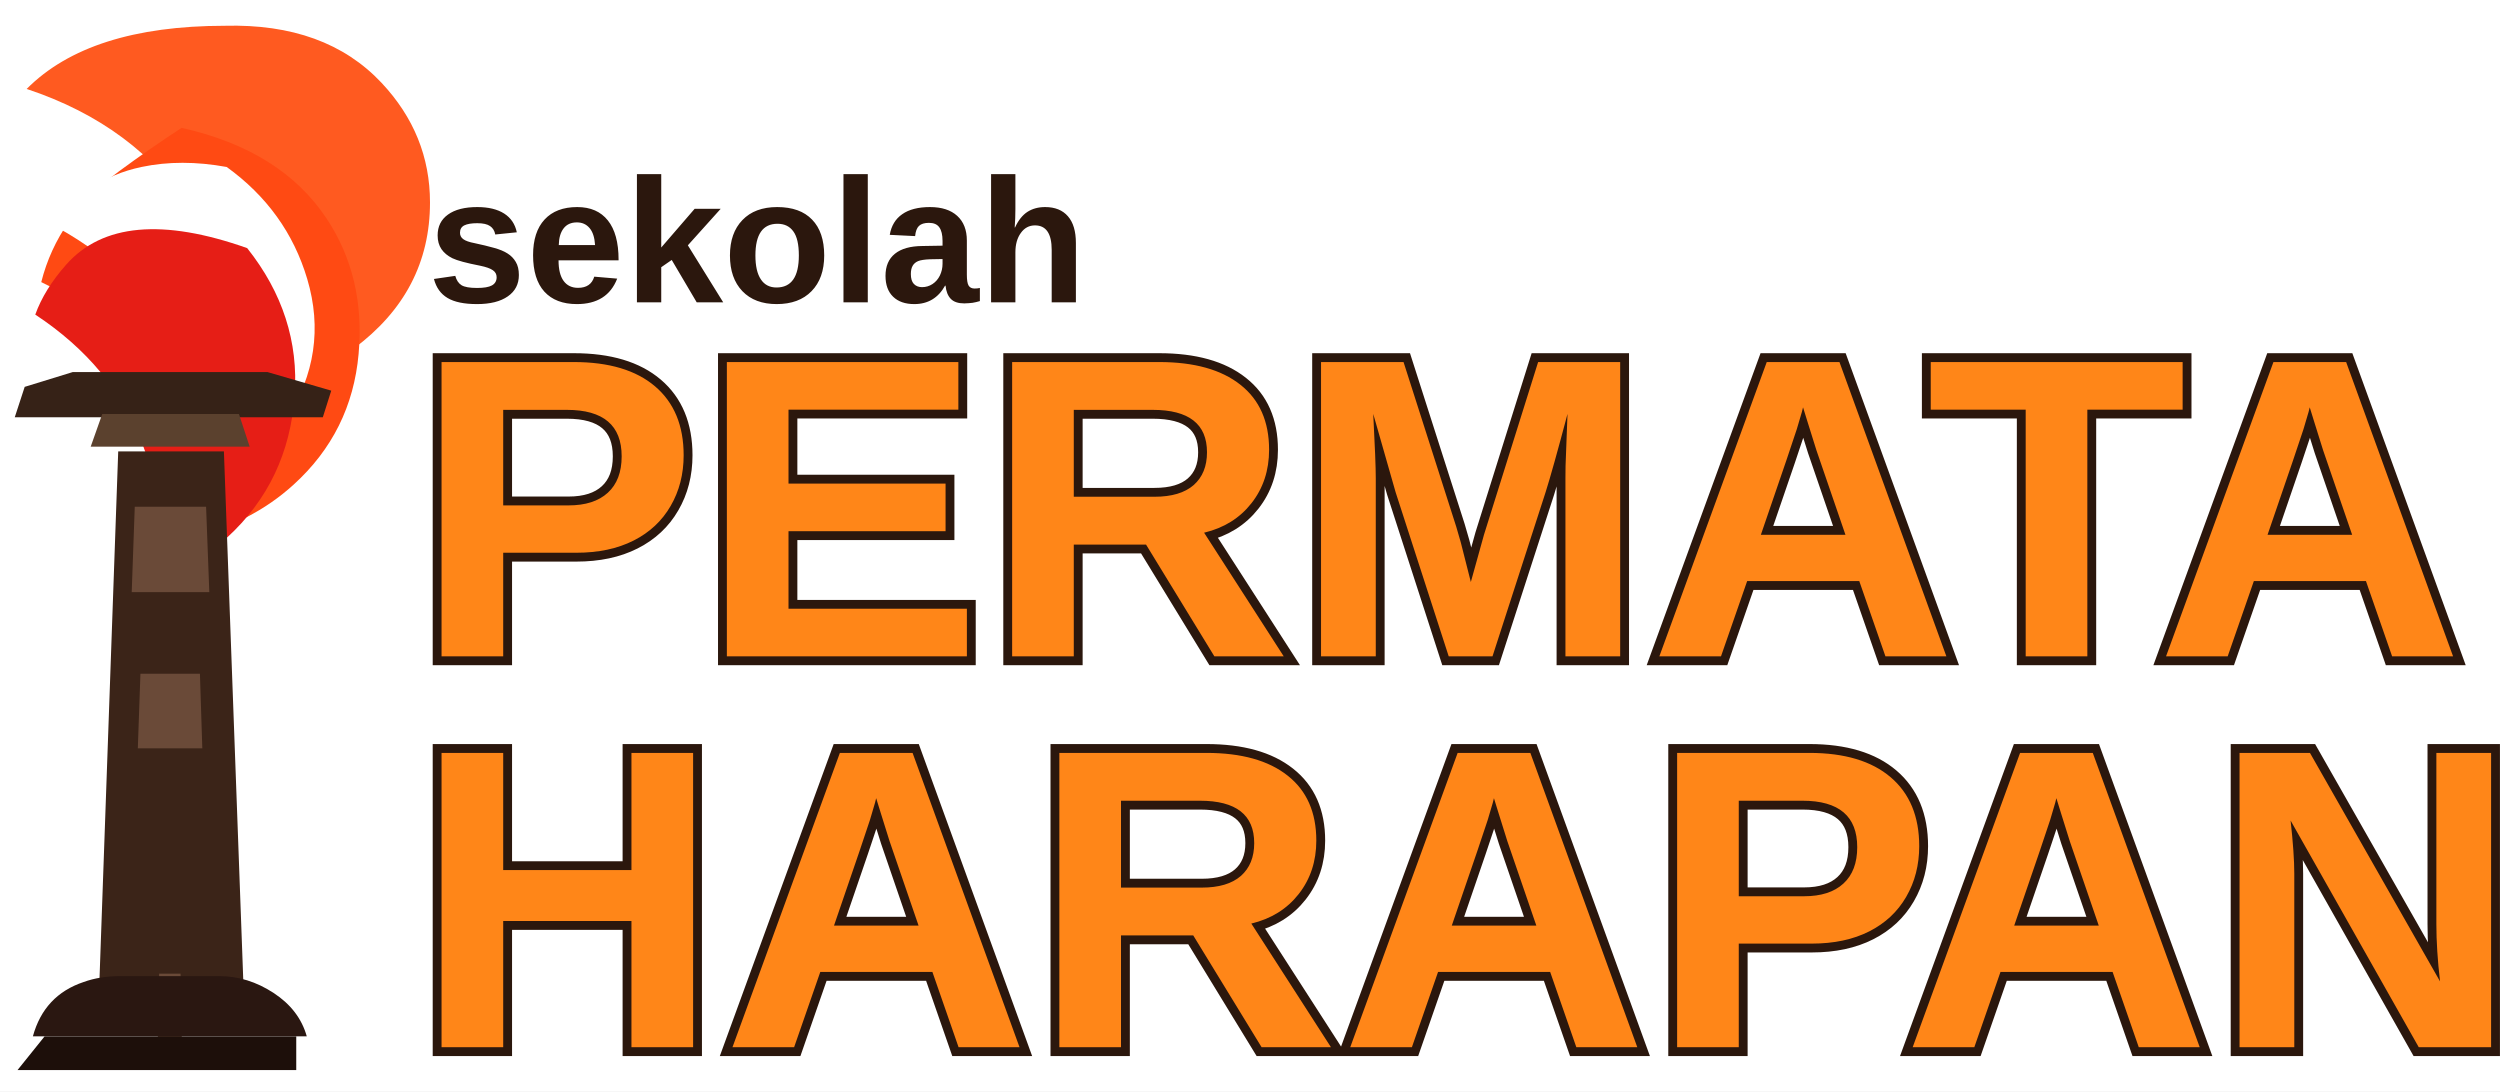
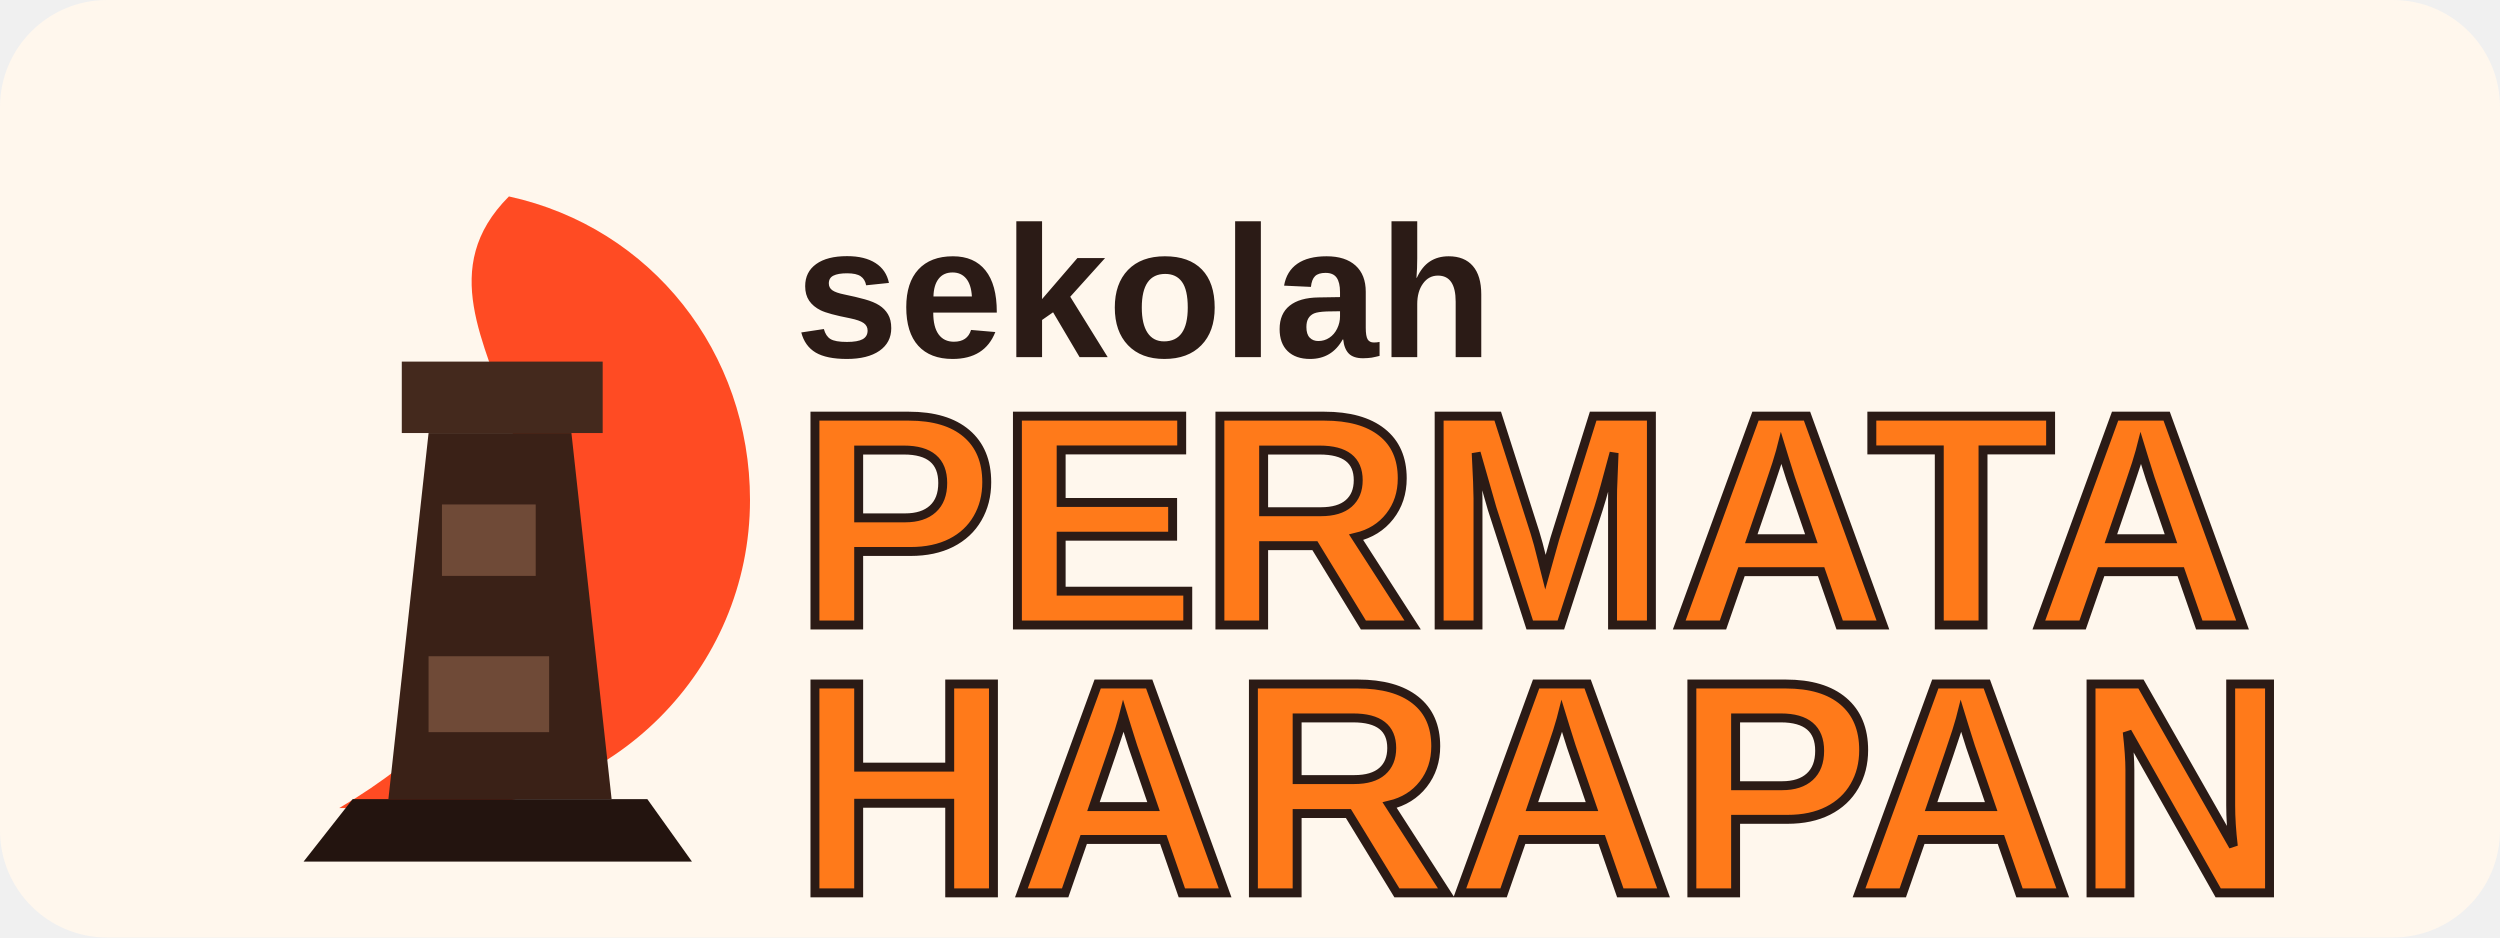
- <svg xmlns="http://www.w3.org/2000/svg" width="339" height="148" viewBox="0 0 339 148" fill="none">
-   <rect width="339" height="148" fill="white" />
-   <g transform="translate(2 2)">
-     <path d="M28.451 1.495C37.578 1.251 44.676 3.832 49.744 9.238C54.12 13.903 56.308 19.309 56.308 25.454C56.308 33.544 52.864 40.146 45.975 45.26C40.907 49.005 35.292 50.998 29.131 51.239C30.555 42.417 28.858 34.26 24.041 26.769C19.007 18.921 11.533 13.351 1.616 10.061C7.272 4.363 16.217 1.508 28.451 1.495Z" fill="#FF5A20" />
-     <path d="M22.621 15.337C31.613 17.345 38.161 21.433 42.268 27.604C45.797 32.91 47.25 39.043 46.627 45.993C45.996 53.045 43.058 58.954 37.813 63.717C33.978 67.206 29.379 69.563 24.017 70.788C24.656 62.418 22.601 54.85 17.853 48.083C14.366 43.106 9.613 39.162 3.595 36.253C5.091 30.314 8.605 25.305 14.138 21.228C16.902 19.191 19.73 17.227 22.621 15.337Z" fill="#FF4A13" />
-     <path d="M28.742 20.643C34.178 24.571 37.818 29.634 39.662 35.832C41.639 42.483 40.702 48.821 36.852 54.847C33.66 59.845 29.346 63.213 23.912 64.949C25.445 58.506 24.788 52.072 21.941 45.647C18.862 38.694 13.465 33.091 5.749 28.836C8.149 24.472 11.968 21.739 17.206 20.638C20.771 19.888 24.616 19.89 28.742 20.643Z" fill="#FFFFFF" />
-     <path d="M31.518 31.644C36.325 37.697 38.472 44.342 37.959 51.579C37.406 59.376 34.347 65.817 28.78 70.903C25.824 73.603 22.42 75.577 18.569 76.825C19.924 70.164 19.502 63.947 17.305 58.174C14.614 51.104 9.773 45.266 2.783 40.66C3.605 38.371 5.003 36.111 6.978 33.881C11.883 28.341 20.062 27.595 31.518 31.644Z" fill="#E61E16" />
-     <path d="M7.85 48.456H34.284L42.917 50.972L41.775 54.585H0L1.348 50.458L7.85 48.456Z" fill="#362217" />
-     <path d="M11.866 54.136H30.399L31.855 58.566H10.299L11.866 54.136Z" fill="#5B412E" />
-     <path d="M14.03 59.209H28.361L30.997 131.164H11.477L14.03 59.209Z" fill="#3B2418" />
-     <path d="M16.273 66.71H25.945L26.382 78.294H15.861L16.273 66.71Z" fill="#6A4A38" />
-     <path d="M17.043 89.362H25.11L25.433 99.474H16.689L17.043 89.362Z" fill="#6A4A38" />
-     <path d="M19.583 130.025H22.483L22.653 138.932H19.399L19.583 130.025Z" fill="#6A4A38" />
-     <path d="M14.331 130.361H27.715C30.317 130.361 32.78 131.123 35.104 132.647C37.43 134.171 38.928 136.133 39.599 138.531H2.458C3.474 134.812 5.77 132.355 9.345 131.159C10.816 130.626 12.478 130.36 14.331 130.361Z" fill="#2A1711" />
-     <path d="M4.048 138.532H38.171V143.102H0.375L4.048 138.532Z" fill="#1D0F0A" />
+ <svg xmlns="http://www.w3.org/2000/svg" viewBox="0 0 560 210" role="img" aria-label="Sekolah Permata Harapan">
+   <rect width="560" height="210" rx="24" fill="#fff7ed" />
+   <g transform="translate(48 38)">
+     <path d="M66 6c32 7 54 35 54 68 0 38-31 69-69 69H28c39-23 48-53 38-87-5-17-16-34 0-50Z" fill="#ff4b23" />
+     <path d="M42 43h45v16H42z" fill="#44291d" />
+     <path d="M48 59h32l9 82H39z" fill="#3a2117" />
+     <path d="M51 75h21v16H51zm-3 34h27v17H48z" fill="#6f4a37" />
+     <path d="M31 141h66l10 14H20z" fill="#23140f" />
  </g>
-   <text x="58" y="41" font-family="Arial, Helvetica, sans-serif" font-size="24" font-weight="700" textLength="116" lengthAdjust="spacingAndGlyphs" fill="#2B170D">sekolah</text>
-   <text x="56" y="89" font-family="Arial Black, Impact, Arial, Helvetica, sans-serif" font-size="58" font-weight="900" textLength="280" lengthAdjust="spacingAndGlyphs" fill="#FF8618" stroke="#2B170D" stroke-width="2.4" paint-order="stroke fill">PERMATA</text>
-   <text x="56" y="142" font-family="Arial Black, Impact, Arial, Helvetica, sans-serif" font-size="58" font-weight="900" textLength="280" lengthAdjust="spacingAndGlyphs" fill="#FF8618" stroke="#2B170D" stroke-width="2.4" paint-order="stroke fill">HARAPAN</text>
+   <g transform="translate(178 46)" font-family="Arial, Helvetica, sans-serif" font-weight="800">
+     <text x="0" y="34" font-size="42" fill="#2b1b16">sekolah</text>
+     <text x="0" y="94" font-size="68" fill="#ff7a1a" stroke="#2b1b16" stroke-width="2">PERMATA</text>
+     <text x="0" y="154" font-size="68" fill="#ff7a1a" stroke="#2b1b16" stroke-width="2">HARAPAN</text>
+   </g>
</svg>
